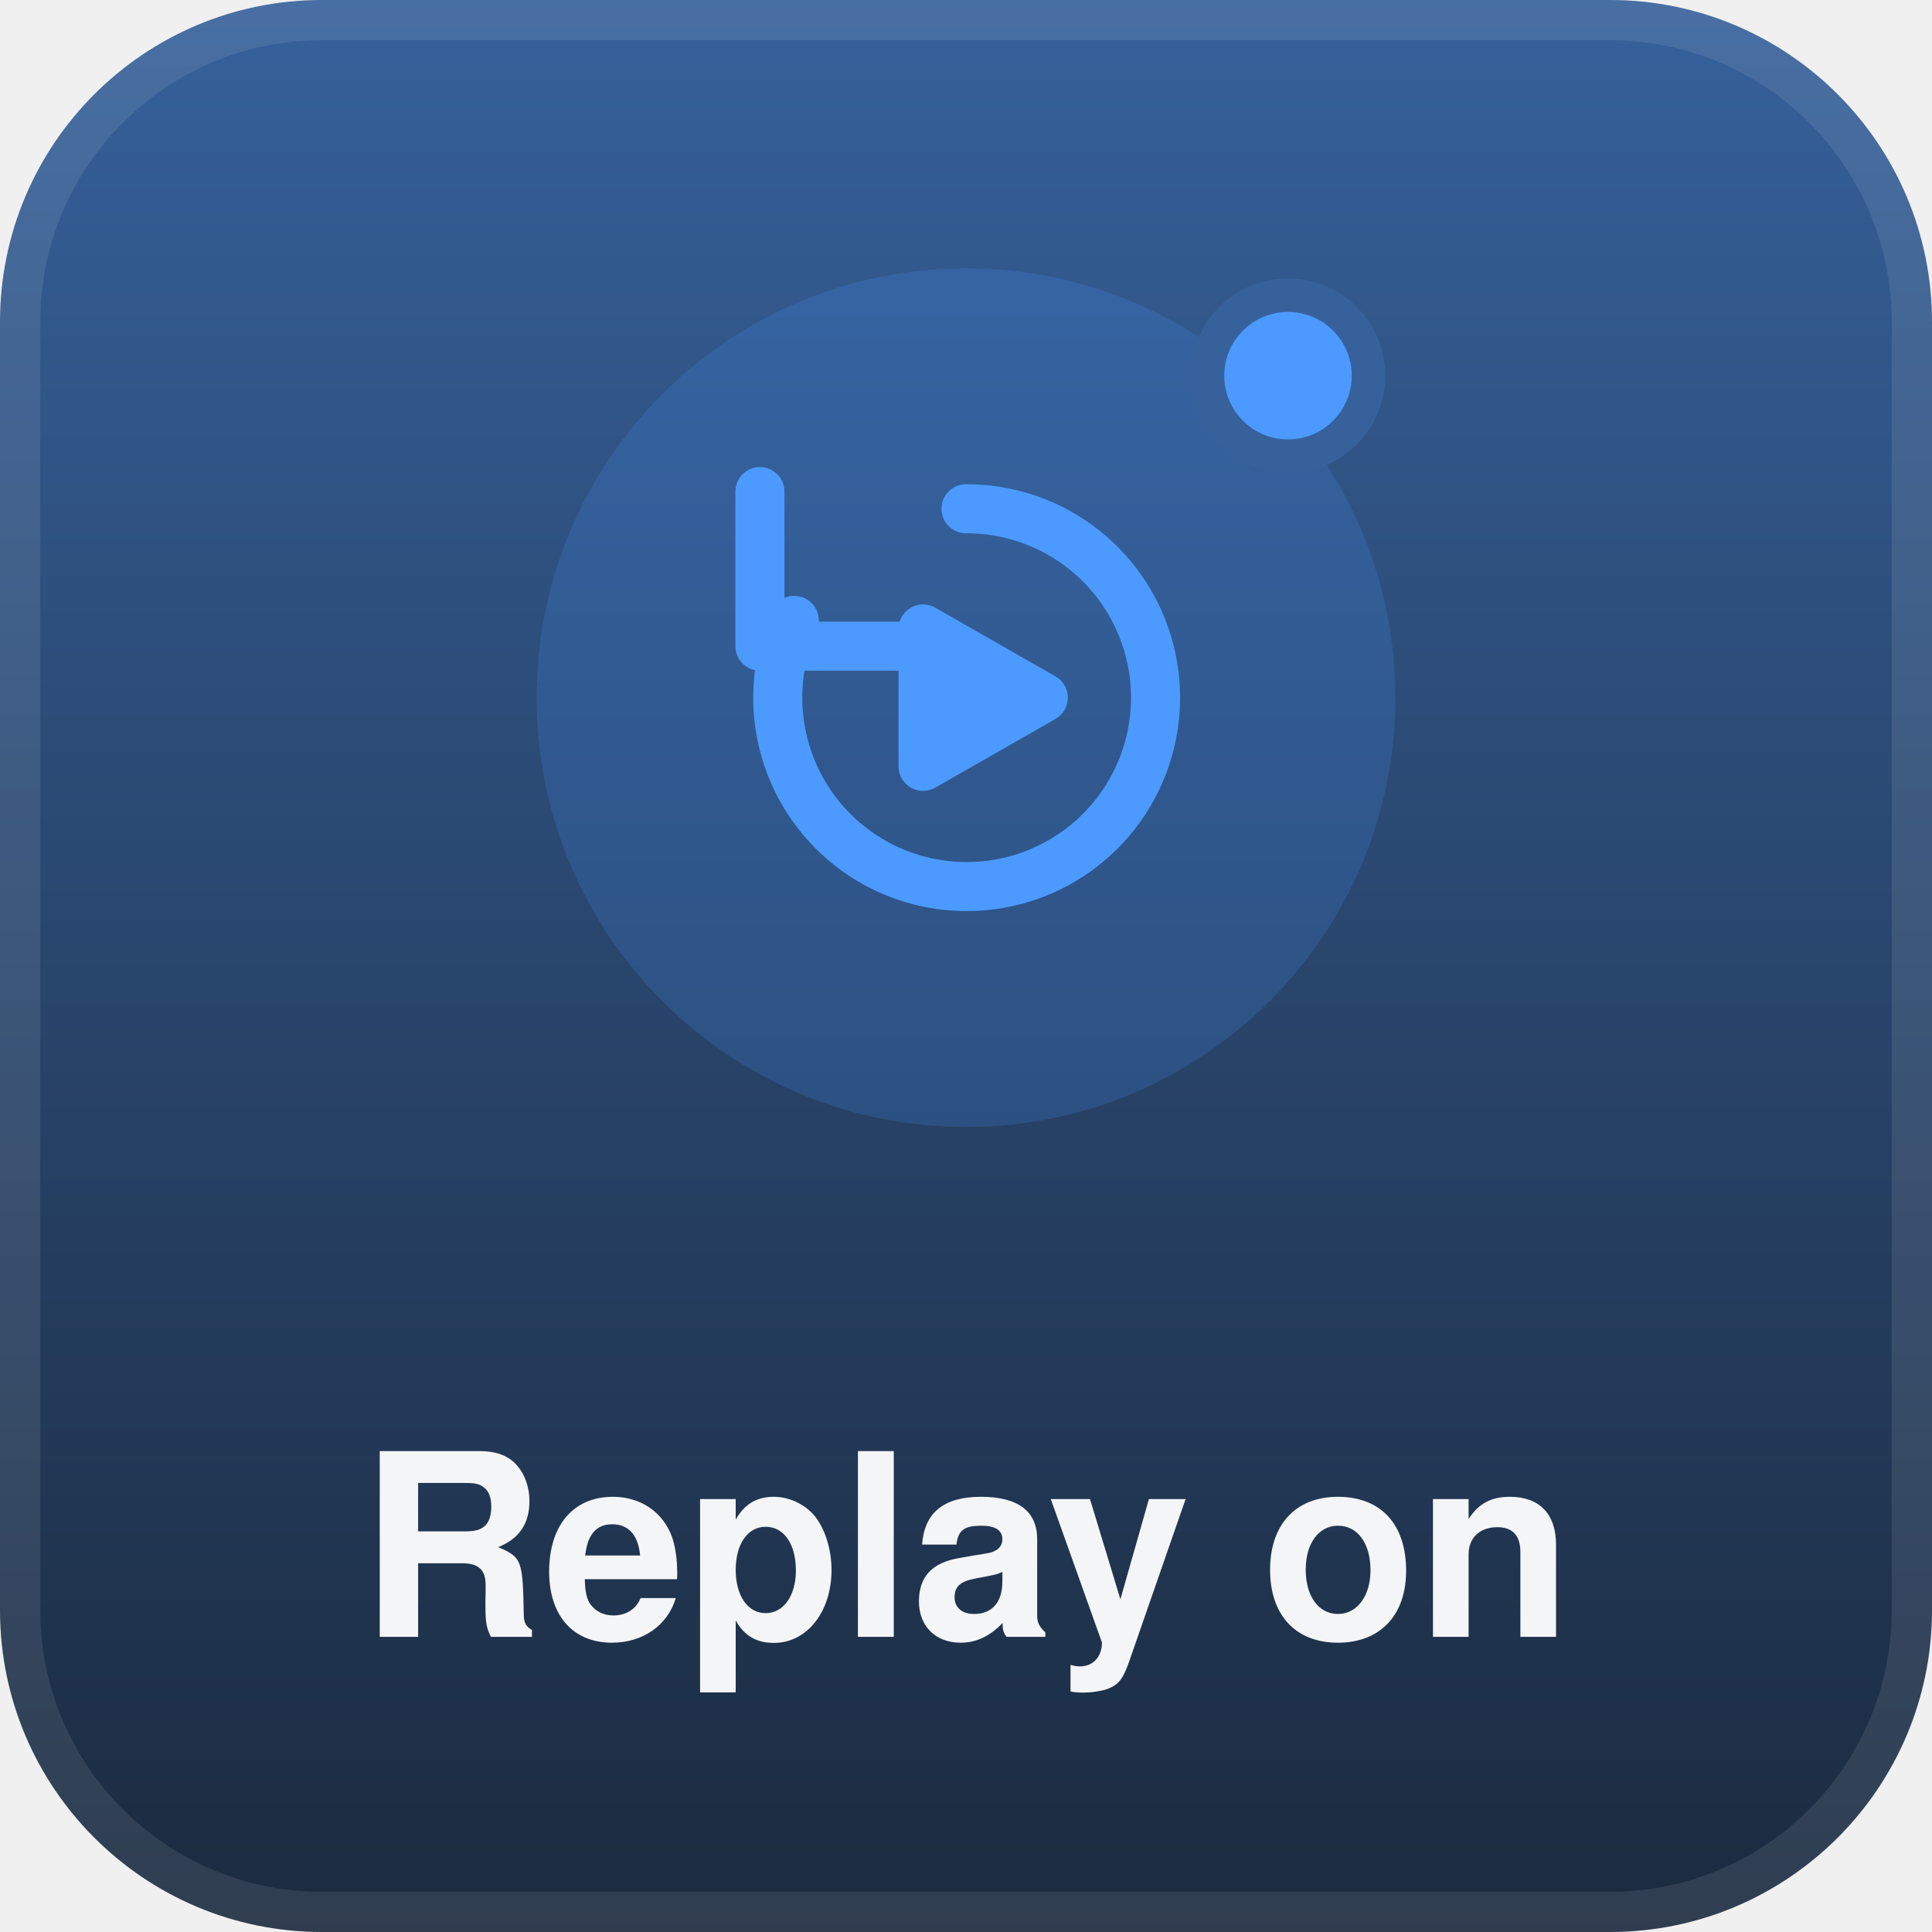
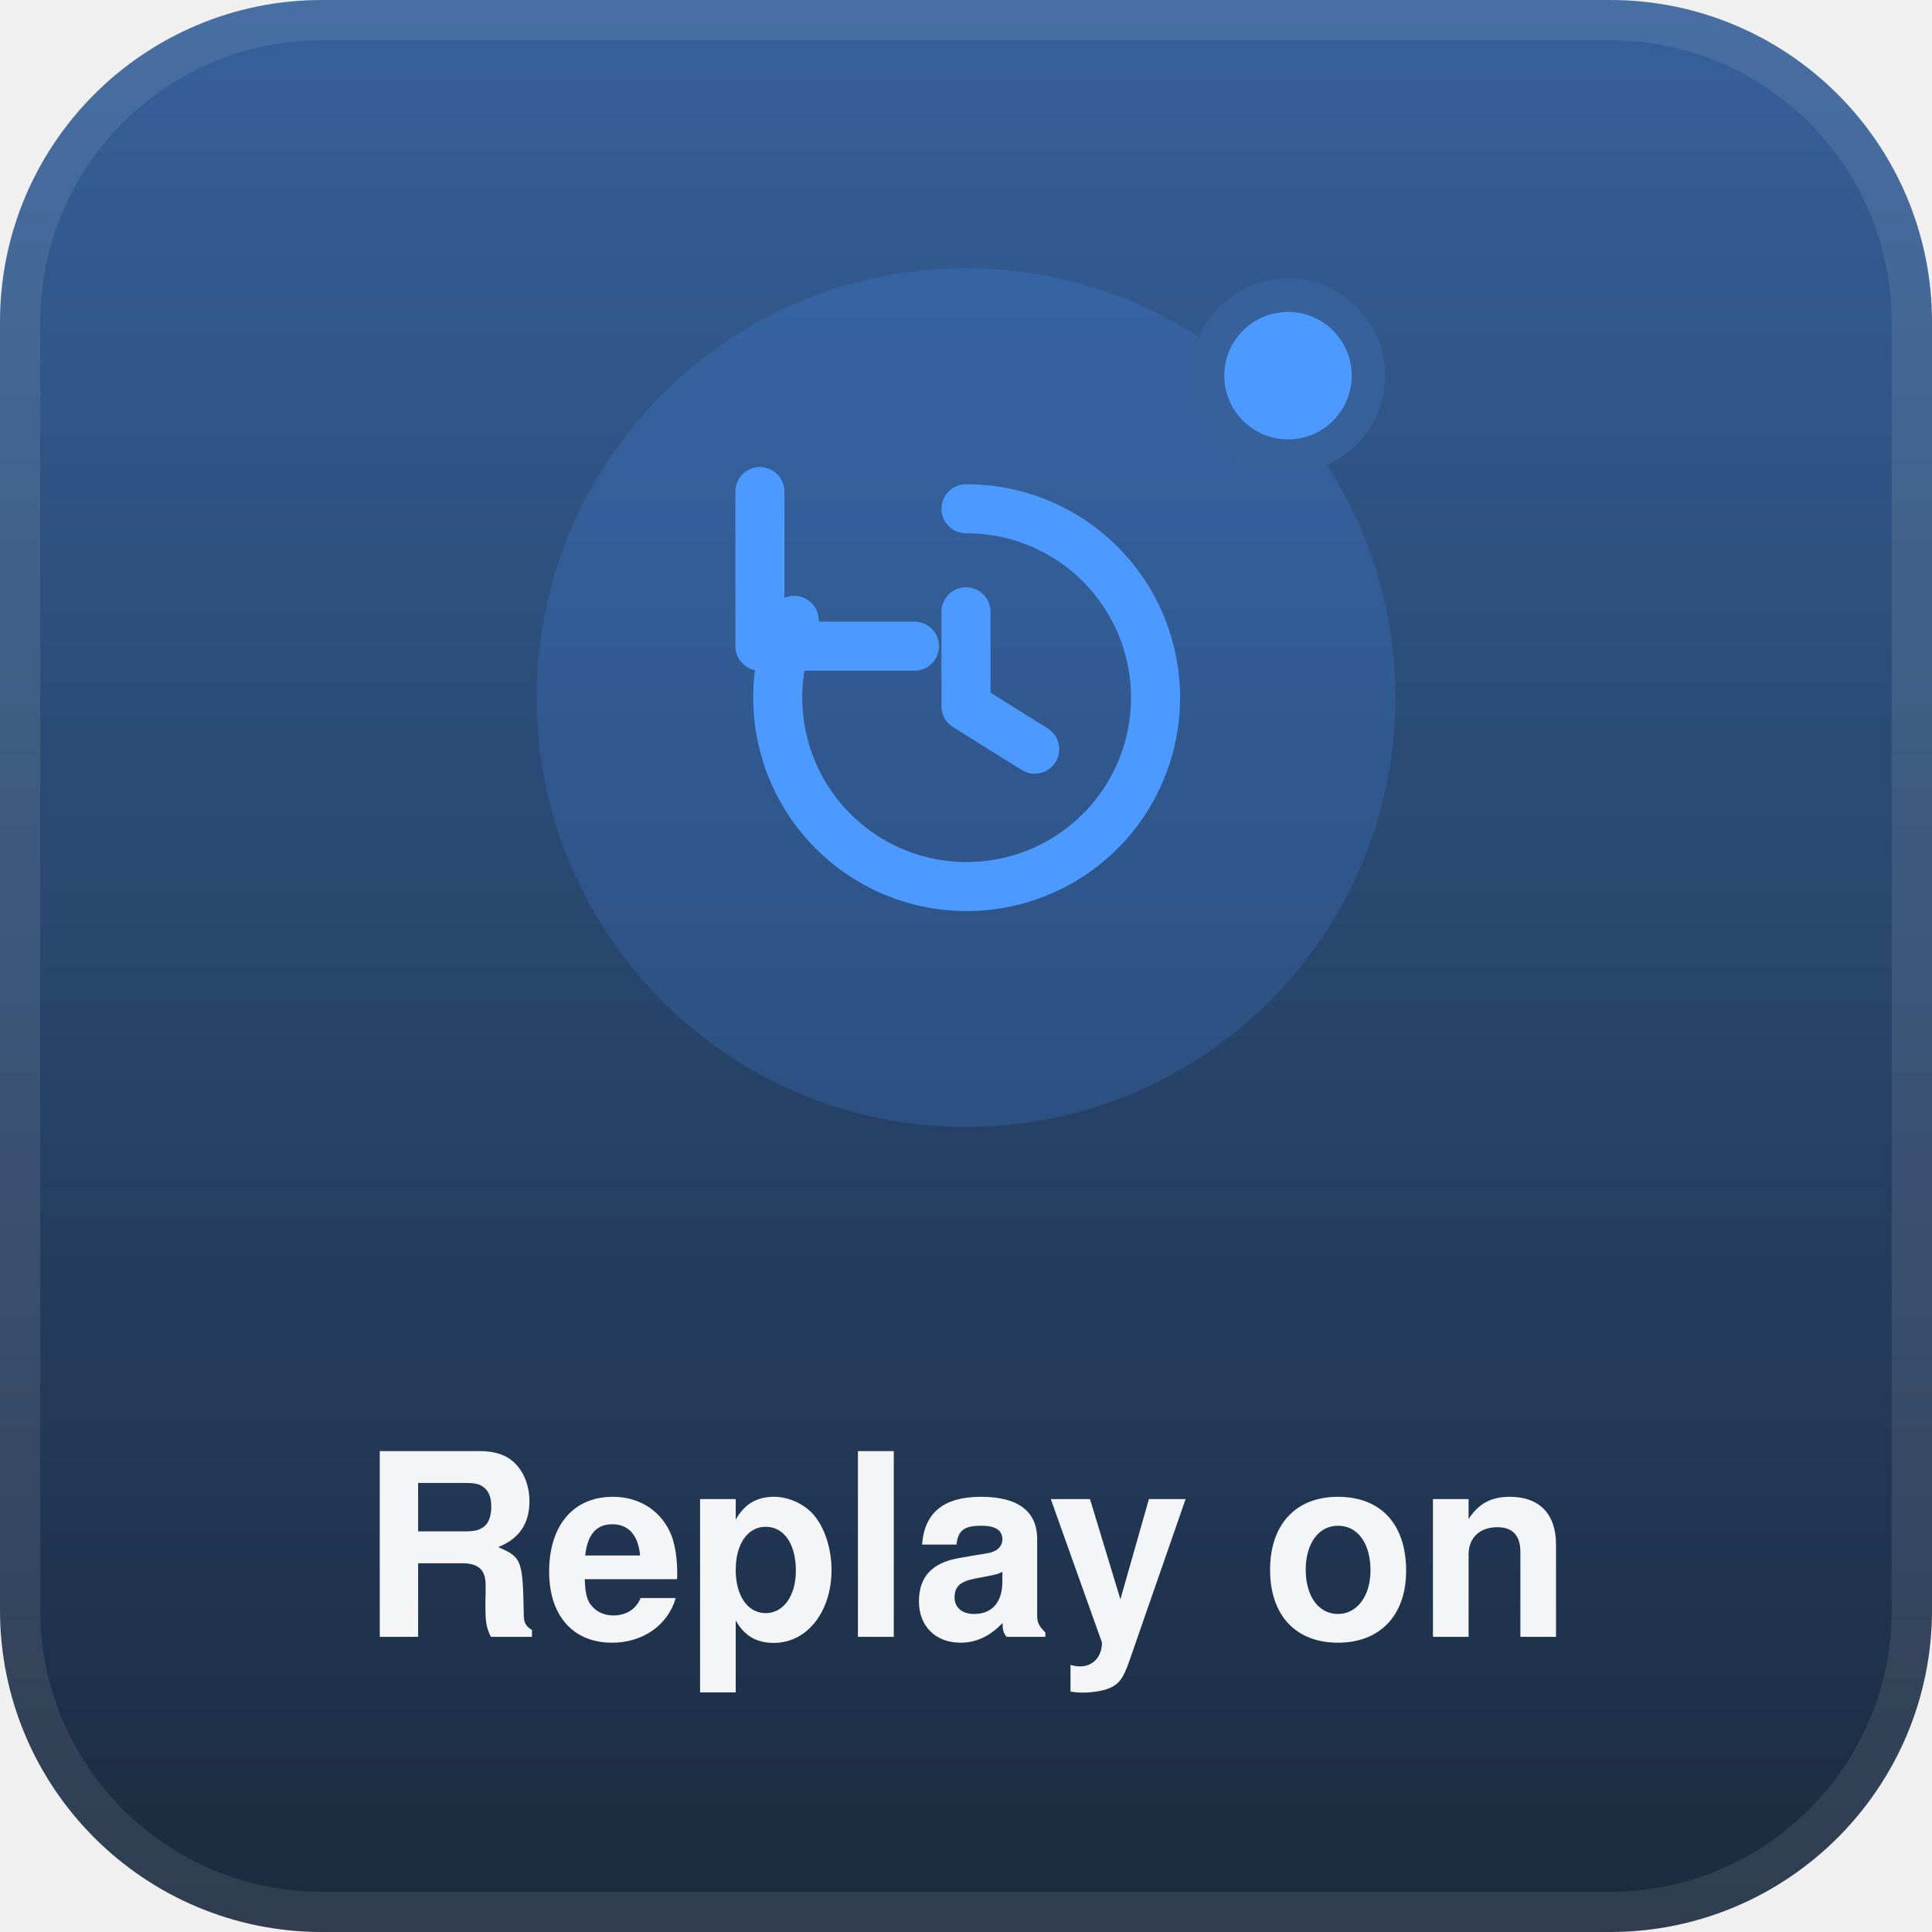
<svg xmlns="http://www.w3.org/2000/svg" width="144" height="144" viewBox="0 0 144 144">
  <defs>
    <linearGradient id="g36619b1b2a3e" x1="0" y1="0" x2="0" y2="1">
      <stop offset="0" stop-color="#36619b" />
      <stop offset="1" stop-color="#1b2a3e" />
    </linearGradient>
  </defs>
  <rect width="144" height="144" rx="24" fill="url(#g36619b1b2a3e)" />
  <rect x="1.5" y="1.5" width="141" height="141" rx="22.5" fill="none" stroke="#fff" stroke-opacity=".09" stroke-width="3" />
  <circle cx="72" cy="52" r="32" fill="#4c9aff" fill-opacity="0.18" />
  <g transform="translate(51.52 31.52) scale(0.64)" fill="none" stroke="#4c9aff" stroke-width="5.713" stroke-linecap="round" stroke-linejoin="round" color="#4c9aff">
    <path d="M32 10a22 22 0 1 1-20 13M8 8v18h18" />
-     <path d="M27 24l14 8-14 8z" fill="currentColor" />
+     <path d="M32 22v11l8 5" />
  </g>
  <circle cx="96" cy="28" r="6" fill="#4c9aff" stroke="#36619b" stroke-width="2.5" />
  <text x="72" y="122" text-anchor="middle" font-family="Segoe UI, Helvetica, Arial, sans-serif" font-size="19" font-weight="600" fill="#f4f5f7" fill-opacity="1">Replay on</text>
</svg>
